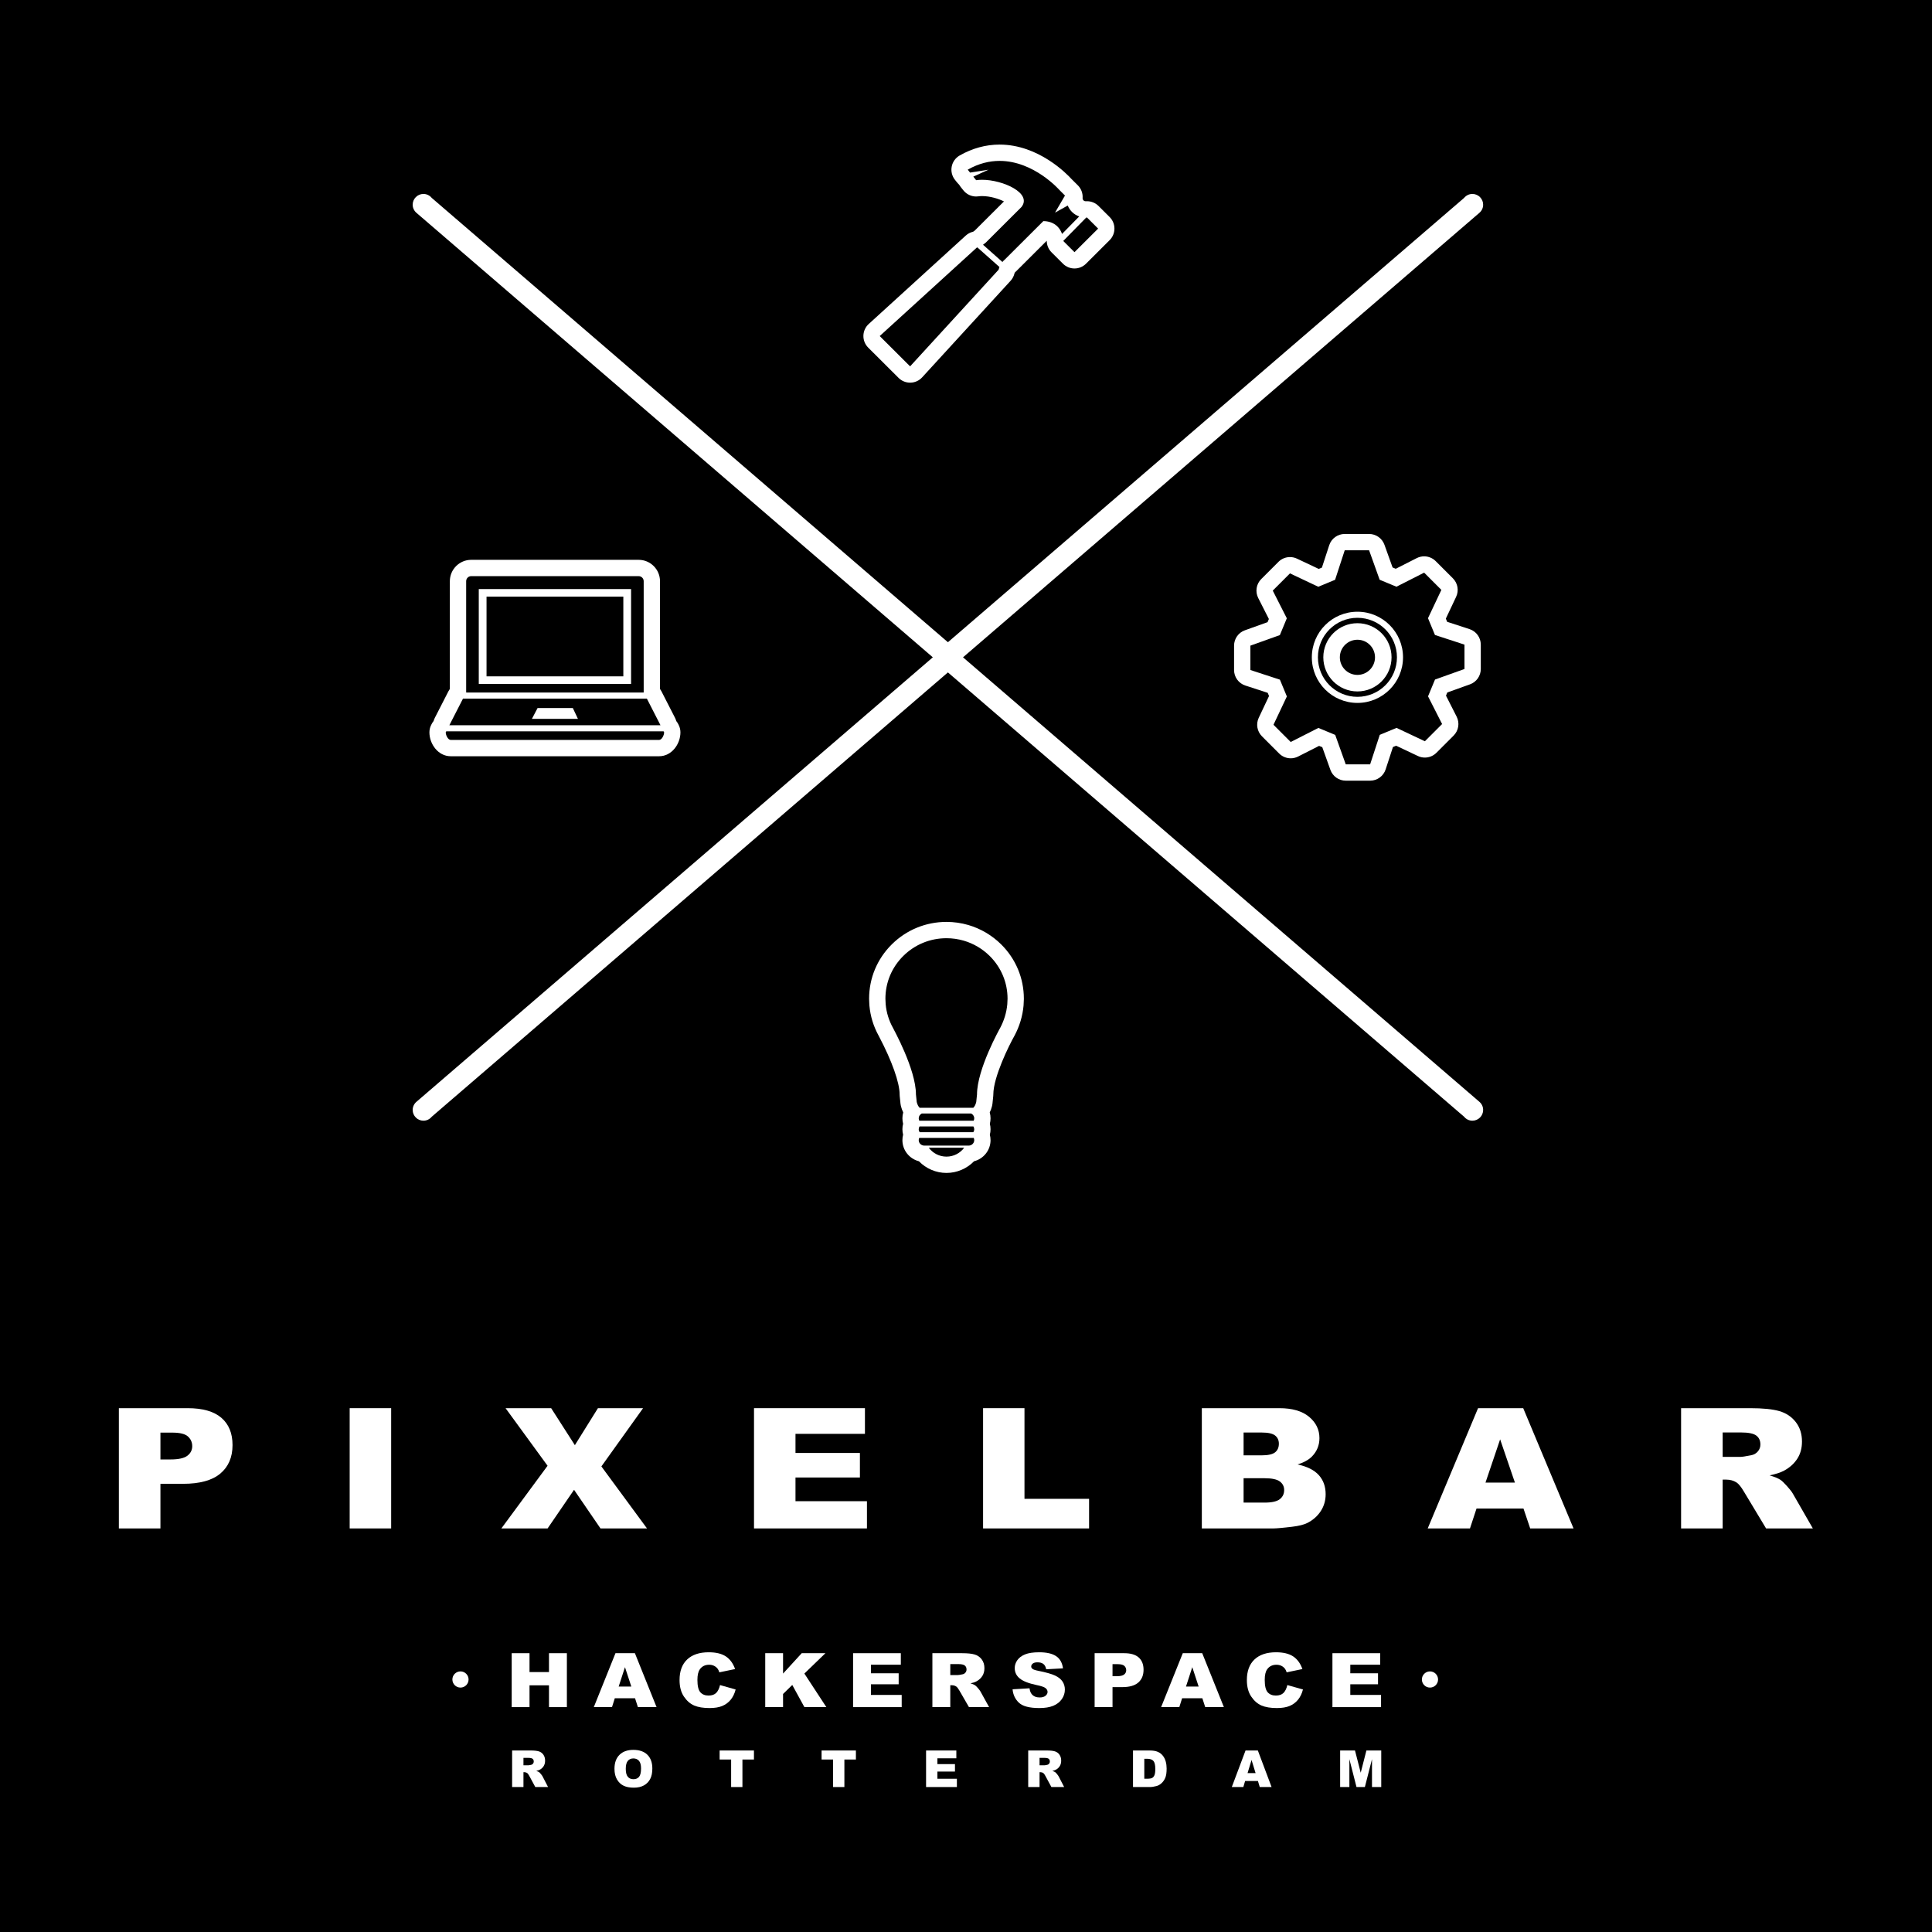
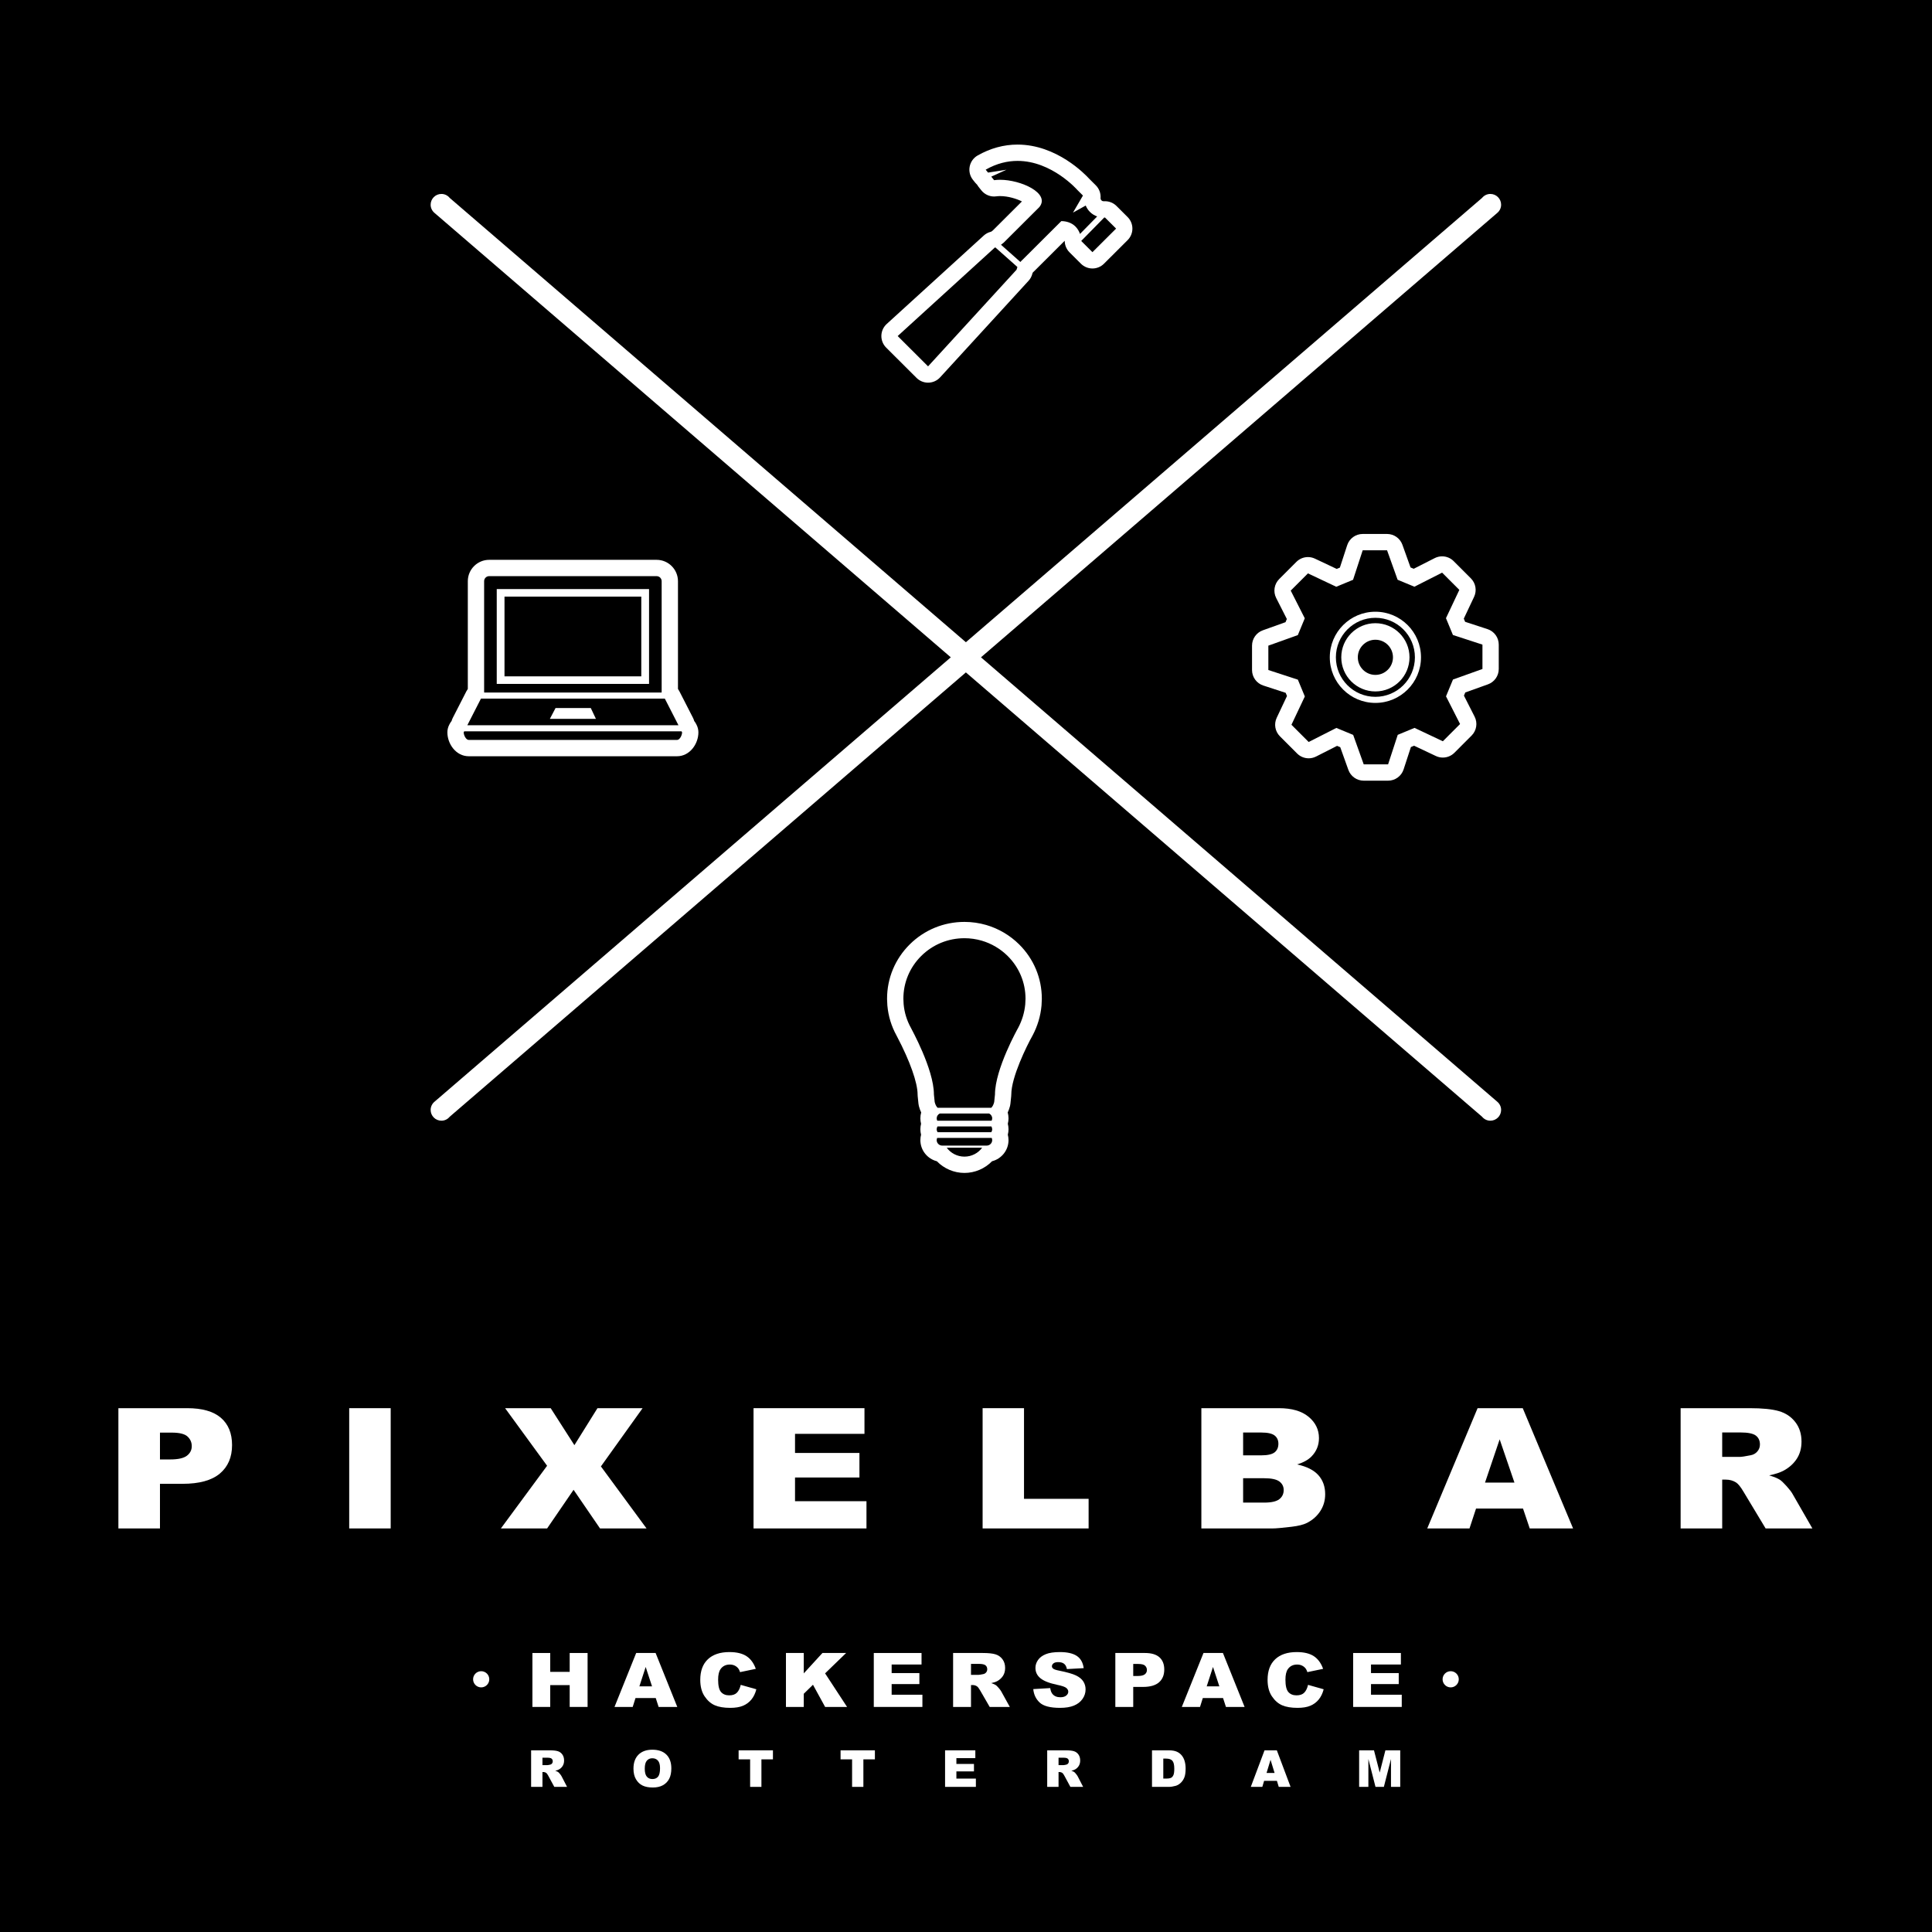
<svg xmlns="http://www.w3.org/2000/svg" width="4096px" height="4096px" viewBox="0 0 4096 4096" version="1.1">
-   <g id="Pixelbar_Logo_On_Black" stroke="none" stroke-width="1" fill="none" fill-rule="evenodd">
+   <g id="White-on-black/Pixelbar_Logo_On_Black" stroke="none" stroke-width="1" fill="none" fill-rule="evenodd">
    <rect fill="#000000" x="0" y="0" width="4096" height="4096" />
-     <g id="Pixelbar-Logo" transform="translate(252, 306.53)" fill="#FFFFFF">
-       <g id="Rotterdam-Letters" transform="translate(833.733, 3403.35)">
-         <path d="M39.9,1.32 C47.3,1.32 52.955,1.96 56.864,3.22 C60.775,4.49 63.929,6.84 66.324,10.28 C68.721,13.71 69.918,17.9 69.918,22.83 C69.918,27.13 69.001,30.84 67.168,33.96 C65.335,37.07 62.814,39.6 59.607,41.54 C57.562,42.77 54.761,43.79 51.199,44.6 C54.051,45.56 56.128,46.51 57.432,47.46 C58.311,48.09 59.587,49.45 61.261,51.53 C62.933,53.61 64.051,55.22 64.613,56.35 L76.207,78.8 L49.156,78.8 L36.359,55.12 C34.739,52.05 33.295,50.06 32.026,49.15 C30.3,47.95 28.345,47.35 26.16,47.35 L24.047,47.35 L24.047,78.8 L-2.27373675e-13,78.8 L-2.27373675e-13,1.32 Z M34.563,16.96 L24.047,16.96 L24.047,32.71 L34.141,32.71 C35.232,32.71 37.347,32.36 40.482,31.66 C42.067,31.34 43.362,30.53 44.366,29.22 C45.371,27.92 45.872,26.42 45.872,24.73 C45.872,22.23 45.08,20.31 43.495,18.97 C41.909,17.63 38.932,16.96 34.563,16.96 Z" id="Combined-Shape" />
+     <g id="Pixelbar-Logo" transform="translate(251, 306.53)" fill="#FFFFFF">
+       <g id="Rotterdam-Letters" transform="translate(875, 3403)">
+         <path d="M39.9,1.32 C47.3,1.32 52.955,1.96 56.864,3.22 C60.775,4.49 63.929,6.84 66.324,10.28 C68.721,13.71 69.918,17.9 69.918,22.83 C69.918,27.13 69.001,30.84 67.168,33.96 C65.335,37.07 62.814,39.6 59.607,41.54 C57.562,42.77 54.761,43.79 51.199,44.6 C54.051,45.56 56.128,46.51 57.432,47.46 C58.311,48.09 59.587,49.45 61.261,51.53 C62.933,53.61 64.051,55.22 64.613,56.35 L76.207,78.8 L49.156,78.8 L36.359,55.12 C34.739,52.05 33.295,50.06 32.026,49.15 C30.3,47.95 28.345,47.35 26.16,47.35 L24.047,47.35 L24.047,78.8 L0,78.8 L0,1.32 Z M34.563,16.96 L24.047,16.96 L24.047,32.71 L34.141,32.71 C35.232,32.71 37.347,32.36 40.482,31.66 C42.067,31.34 43.362,30.53 44.366,29.22 C45.371,27.92 45.872,26.42 45.872,24.73 C45.872,22.23 45.08,20.31 43.495,18.97 C41.909,17.63 38.932,16.96 34.563,16.96 Z" id="Combined-Shape" />
        <path d="M257.007,0 C269.907,0 279.837,3.46 286.817,10.38 C293.787,17.31 297.277,27 297.277,39.48 C297.277,48.53 295.757,55.96 292.707,61.75 C289.657,67.55 285.257,72.06 279.497,75.28 C273.737,78.5 266.557,80.12 257.957,80.12 C249.227,80.12 241.987,78.73 236.267,75.94 C230.537,73.16 225.897,68.75 222.337,62.73 C218.787,56.71 217.007,49.17 217.007,40.11 C217.007,27.46 220.527,17.62 227.577,10.57 C234.617,3.52 244.427,0 257.007,0 Z M256.957,18.13 C252.127,18.13 248.257,19.84 245.327,23.25 C242.407,26.67 240.947,32.33 240.947,40.22 C240.947,48.04 242.397,53.66 245.307,57.08 C248.207,60.49 252.167,62.2 257.167,62.2 C262.307,62.2 266.297,60.53 269.107,57.18 C271.927,53.84 273.337,47.83 273.337,39.16 C273.337,31.87 271.867,26.54 268.927,23.17 C265.987,19.81 261.997,18.13 256.957,18.13 Z" id="Combined-Shape" />
        <polygon id="Path" points="439.927 20.45 464.337 20.45 464.337 78.8 488.277 78.8 488.277 20.45 512.697 20.45 512.697 1.32 439.927 1.32" />
        <polygon id="Path" points="656.087 20.45 680.497 20.45 680.497 78.8 704.437 78.8 704.437 20.45 728.857 20.45 728.857 1.32 656.087 1.32" />
        <polygon id="Path" points="877.627 78.8 942.947 78.8 942.947 61.25 901.627 61.25 901.627 45.98 938.877 45.98 938.877 30.18 901.627 30.18 901.627 17.86 941.787 17.86 941.787 1.32 877.627 1.32" />
        <path d="M1134.057,1.32 C1141.457,1.32 1147.107,1.96 1151.027,3.22 C1154.937,4.49 1158.087,6.84 1160.477,10.28 C1162.877,13.71 1164.077,17.9 1164.077,22.83 C1164.077,27.13 1163.157,30.84 1161.327,33.96 C1159.497,37.07 1156.967,39.6 1153.767,41.54 C1151.717,42.77 1148.917,43.79 1145.357,44.6 C1148.207,45.56 1150.287,46.51 1151.587,47.46 C1152.467,48.09 1153.747,49.45 1155.417,51.53 C1157.087,53.61 1158.207,55.22 1158.767,56.35 L1170.367,78.8 L1143.317,78.8 L1130.517,55.12 C1128.897,52.05 1127.457,50.06 1126.187,49.15 C1124.457,47.95 1122.497,47.35 1120.317,47.35 L1118.207,47.35 L1118.207,78.8 L1094.157,78.8 L1094.157,1.32 Z M1128.717,16.96 L1118.207,16.96 L1118.207,32.71 L1128.297,32.71 C1129.387,32.71 1131.507,32.36 1134.637,31.66 C1136.227,31.34 1137.517,30.53 1138.527,29.22 C1139.527,27.92 1140.027,26.42 1140.027,24.73 C1140.027,22.23 1139.237,20.31 1137.647,18.97 C1136.067,17.63 1133.087,16.96 1128.717,16.96 Z" id="Combined-Shape" />
        <path d="M1351.907,1.32 C1358.917,1.32 1364.577,2.27 1368.897,4.17 C1373.207,6.08 1376.777,8.81 1379.597,12.37 C1382.417,15.93 1384.457,20.06 1385.727,24.79 C1386.997,29.51 1387.627,34.51 1387.627,39.79 C1387.627,48.07 1386.687,54.5 1384.807,59.06 C1382.917,63.62 1380.297,67.44 1376.957,70.52 C1373.607,73.61 1370.017,75.66 1366.177,76.68 C1360.927,78.09 1356.167,78.8 1351.907,78.8 L1316.337,78.8 L1316.337,1.32 Z M1346.247,18.87 L1340.277,18.87 L1340.277,61.2 L1346.147,61.2 C1351.147,61.2 1354.707,60.64 1356.817,59.53 C1358.937,58.42 1360.587,56.49 1361.787,53.72 C1362.987,50.95 1363.587,46.47 1363.587,40.27 C1363.587,32.06 1362.247,26.44 1359.567,23.41 C1356.887,20.38 1352.457,18.87 1346.247,18.87 Z" id="Combined-Shape" />
        <path d="M1581.017,1.32 L1610.127,78.8 L1585.057,78.8 L1581.187,66.01 L1554.007,66.01 L1550.227,78.8 L1525.787,78.8 L1554.907,1.32 L1581.017,1.32 Z M1567.667,21.4 L1559.207,49.25 L1576.217,49.25 L1567.667,21.4 Z" id="Combined-Shape" />
        <polygon id="Path" points="1755.477 78.8 1775.077 78.8 1775.077 19.71 1790.157 78.8 1807.907 78.8 1823.007 19.71 1823.007 78.8 1842.617 78.8 1842.617 1.32 1811.157 1.32 1799.097 48.46 1786.957 1.32 1755.477 1.32" />
      </g>
-       <g id="Hackerspace-Letters" transform="translate(707.097, 3196.43)">
+       <g id="Hackerspace-Letters" transform="translate(752, 3196)">
        <path d="M34.313,57.69 C34.313,67.17 26.632,74.85 17.157,74.85 C7.682,74.85 0,67.17 0,57.69 C0,48.22 7.682,40.54 17.157,40.54 C26.632,40.54 34.313,48.22 34.313,57.69" id="Dot-Start" />
        <polyline id="Fill-2" points="125.746 1.95 163.519 1.95 163.519 41.97 204.794 41.97 204.794 1.95 242.735 1.95 242.735 116.32 204.794 116.32 204.794 70.05 163.519 70.05 163.519 116.32 125.746 116.32 125.746 1.95" />
        <path d="M387.223,97.44 L344.333,97.44 L338.373,116.32 L299.803,116.32 L345.753,1.95 L386.953,1.95 L432.893,116.32 L393.333,116.32 L387.223,97.44 Z M379.383,72.71 L365.893,31.59 L352.533,72.71 L379.383,72.71 L379.383,72.71 Z" id="Fill-3" />
        <path d="M567.423,69.51 L600.533,78.87 C598.303,87.56 594.803,94.81 590.023,100.64 C585.243,106.46 579.313,110.86 572.223,113.82 C565.133,116.79 556.113,118.27 545.163,118.27 C531.873,118.27 521.023,116.47 512.603,112.85 C504.173,109.24 496.913,102.89 490.793,93.79 C484.683,84.69 481.623,73.05 481.623,58.86 C481.623,39.94 487.003,25.4 497.753,15.24 C508.513,5.08 523.733,0 543.413,0 C558.813,0 570.913,2.91 579.723,8.73 C588.533,14.56 595.083,23.51 599.363,35.57 L566.003,42.51 C564.843,39.03 563.613,36.48 562.343,34.87 C560.223,32.17 557.643,30.09 554.583,28.63 C551.523,27.17 548.113,26.44 544.333,26.44 C535.763,26.44 529.203,29.67 524.653,36.1 C521.203,40.89 519.483,48.39 519.483,58.63 C519.483,71.3 521.533,79.99 525.653,84.69 C529.763,89.39 535.543,91.74 542.993,91.74 C550.223,91.74 555.683,89.85 559.383,86.05 C563.073,82.25 565.753,76.74 567.423,69.51" id="Fill-4" />
        <polyline id="Fill-5" points="663.273 1.95 701.043 1.95 701.043 45.17 740.613 1.95 790.853 1.95 746.243 45.12 792.853 116.32 746.333 116.32 720.563 69.29 701.043 88.41 701.043 116.32 663.273 116.32 663.273 1.95" />
        <polyline id="Fill-6" points="849.503 1.95 950.733 1.95 950.733 26.37 887.363 26.37 887.363 44.54 946.153 44.54 946.153 67.87 887.363 67.87 887.363 90.42 952.573 90.42 952.573 116.32 849.503 116.32 849.503 1.95" />
        <path d="M1017.653,116.32 L1017.653,1.95 L1080.603,1.95 C1092.283,1.95 1101.203,2.88 1107.373,4.75 C1113.543,6.63 1118.513,10.1 1122.293,15.17 C1126.083,20.24 1127.963,26.42 1127.963,33.7 C1127.963,40.05 1126.523,45.52 1123.633,50.12 C1120.733,54.73 1116.763,58.46 1111.703,61.32 C1108.473,63.14 1104.053,64.65 1098.433,65.84 C1102.933,67.25 1106.213,68.65 1108.263,70.06 C1109.653,71 1111.673,73 1114.303,76.07 C1116.943,79.14 1118.713,81.51 1119.593,83.18 L1137.893,116.32 L1095.213,116.32 L1075.023,81.37 C1072.463,76.84 1070.183,73.91 1068.183,72.55 C1065.453,70.78 1062.373,69.9 1058.923,69.9 L1055.593,69.9 L1055.593,116.32 L1017.653,116.32 Z M1055.593,48.29 L1071.513,48.29 C1073.243,48.29 1076.573,47.77 1081.523,46.73 C1084.023,46.26 1086.063,45.06 1087.653,43.14 C1089.233,41.22 1090.023,39.01 1090.023,36.51 C1090.023,32.82 1088.773,29.98 1086.273,28 C1083.773,26.03 1079.073,25.04 1072.183,25.04 L1055.593,25.04 L1055.593,48.29 L1055.593,48.29 Z" id="Fill-7" />
        <path d="M1187.623,78.48 L1223.563,76.37 C1224.343,81.84 1225.923,86 1228.313,88.86 C1232.203,93.49 1237.763,95.8 1244.993,95.8 C1250.383,95.8 1254.543,94.62 1257.463,92.25 C1260.373,89.88 1261.833,87.14 1261.833,84.02 C1261.833,81.06 1260.443,78.4 1257.663,76.07 C1254.883,73.72 1248.433,71.51 1238.323,69.43 C1221.753,65.95 1209.943,61.32 1202.883,55.54 C1195.763,49.77 1192.213,42.41 1192.213,33.47 C1192.213,27.59 1194.033,22.03 1197.673,16.81 C1201.313,11.58 1206.793,7.47 1214.103,4.48 C1221.413,1.49 1231.433,0 1244.163,0 C1259.773,0 1271.683,2.72 1279.893,8.15 C1288.083,13.58 1292.963,22.23 1294.523,34.09 L1258.923,36.04 C1257.973,30.89 1255.983,27.15 1252.963,24.8 C1249.923,22.46 1245.743,21.3 1240.403,21.3 C1236.013,21.3 1232.703,22.17 1230.483,23.91 C1228.263,25.65 1227.143,27.77 1227.143,30.27 C1227.143,32.09 1228.063,33.73 1229.903,35.18 C1231.683,36.69 1235.903,38.09 1242.573,39.39 C1259.083,42.72 1270.913,46.09 1278.053,49.5 C1285.193,52.9 1290.393,57.13 1293.643,62.18 C1296.903,67.22 1298.523,72.87 1298.523,79.11 C1298.523,86.44 1296.353,93.2 1292.023,99.39 C1287.683,105.58 1281.623,110.27 1273.843,113.47 C1266.063,116.67 1256.253,118.27 1244.413,118.27 C1223.613,118.27 1209.223,114.52 1201.213,107.04 C1193.213,99.55 1188.683,90.03 1187.623,78.48" id="Fill-8" />
        <path d="M1361.603,1.95 L1424.393,1.95 C1438.063,1.95 1448.303,4.99 1455.123,11.07 C1461.923,17.16 1465.333,25.82 1465.333,37.05 C1465.333,48.6 1461.623,57.63 1454.203,64.13 C1446.783,70.63 1435.453,73.88 1420.223,73.88 L1399.543,73.88 L1399.543,116.32 L1361.603,116.32 L1361.603,1.95 Z M1399.543,50.71 L1408.803,50.71 C1416.083,50.71 1421.193,49.53 1424.143,47.16 C1427.093,44.79 1428.563,41.76 1428.563,38.07 C1428.563,34.48 1427.283,31.43 1424.723,28.94 C1422.163,26.44 1417.363,25.2 1410.303,25.2 L1399.543,25.2 L1399.543,50.71 L1399.543,50.71 Z" id="Fill-9" />
        <path d="M1589.973,97.44 L1547.083,97.44 L1541.133,116.32 L1502.553,116.32 L1548.503,1.95 L1589.713,1.95 L1635.643,116.32 L1596.083,116.32 L1589.973,97.44 Z M1582.133,72.71 L1568.643,31.59 L1555.293,72.71 L1582.133,72.71 L1582.133,72.71 Z" id="Fill-10" />
        <path d="M1770.173,69.51 L1803.283,78.87 C1801.063,87.56 1797.553,94.81 1792.773,100.64 C1787.993,106.46 1782.063,110.86 1774.973,113.82 C1767.883,116.79 1758.863,118.27 1747.913,118.27 C1734.633,118.27 1723.773,116.47 1715.353,112.85 C1706.933,109.24 1699.663,102.89 1693.543,93.79 C1687.433,84.69 1684.373,73.05 1684.373,58.86 C1684.373,39.94 1689.753,25.4 1700.513,15.24 C1711.263,5.08 1726.483,0 1746.163,0 C1761.563,0 1773.673,2.91 1782.483,8.73 C1791.293,14.56 1797.833,23.51 1802.113,35.57 L1768.753,42.51 C1767.593,39.03 1766.373,36.48 1765.093,34.87 C1762.983,32.17 1760.393,30.09 1757.343,28.63 C1754.273,27.17 1750.863,26.44 1747.083,26.44 C1738.523,26.44 1731.963,29.67 1727.403,36.1 C1723.953,40.89 1722.233,48.39 1722.233,58.63 C1722.233,71.3 1724.293,79.99 1728.403,84.69 C1732.513,89.39 1738.293,91.74 1745.743,91.74 C1752.973,91.74 1758.433,89.85 1762.133,86.05 C1765.833,82.25 1768.503,76.74 1770.173,69.51" id="Fill-11" />
        <polyline id="Fill-12" points="1865.773 1.95 1967.003 1.95 1967.003 26.37 1903.633 26.37 1903.633 44.54 1962.423 44.54 1962.423 67.87 1903.633 67.87 1903.633 90.42 1968.843 90.42 1968.843 116.32 1865.773 116.32 1865.773 1.95" />
        <path d="M2089.723,57.69 C2089.723,67.17 2082.043,74.85 2072.573,74.85 C2063.093,74.85 2055.413,67.17 2055.413,57.69 C2055.413,48.22 2063.093,40.54 2072.573,40.54 C2082.043,40.54 2089.723,48.22 2089.723,57.69" id="Dot-End" />
      </g>
      <g id="Pixelbar-Letters" transform="translate(0, 2678.91)">
        <path d="M0,0 L145.869,0 C177.639,0 201.433,6.79 217.255,20.35 C233.072,33.91 240.984,53.22 240.984,78.26 C240.984,104 232.363,124.12 215.123,138.61 C197.882,153.11 171.567,160.36 136.184,160.36 L88.142,160.36 L88.142,254.97 L0,254.97 L0,0 Z M88.142,108.7 L109.644,108.7 C126.562,108.7 138.441,106.07 145.288,100.79 C152.132,95.52 155.555,88.76 155.555,80.53 C155.555,72.53 152.582,65.74 146.645,60.18 C140.702,54.61 129.53,51.83 113.132,51.83 L88.142,51.83 L88.142,108.7 L88.142,108.7 Z" id="Fill-16" />
        <polygon id="Fill-18" points="489.342 254.97 577.292 254.97 577.292 0 489.342 0" />
        <polyline id="Fill-19" points="819.835 0 916.5 0 966.768 78.44 1015.68 0 1111.38 0 1022.98 123.48 1119.71 254.97 1021.1 254.97 965.025 173.05 908.943 254.97 810.923 254.97 908.883 122.1 819.835 0" />
        <polyline id="Fill-20" points="1346.56 0 1581.74 0 1581.74 54.44 1434.51 54.44 1434.51 94.96 1571.08 94.96 1571.08 146.97 1434.51 146.97 1434.51 197.23 1586 197.23 1586 254.97 1346.56 254.97 1346.56 0" />
        <polyline id="Fill-21" points="1832.22 0 1919.98 0 1919.98 192.19 2056.94 192.19 2056.94 254.97 1832.22 254.97 1832.22 0" />
        <path d="M2295.99,0 L2460.27,0 C2487.64,0 2508.66,6.09 2523.32,18.27 C2537.97,30.44 2545.31,45.51 2545.31,63.49 C2545.31,78.56 2540.08,91.48 2529.62,102.27 C2522.64,109.46 2512.44,115.14 2499.01,119.31 C2519.41,123.72 2534.42,131.29 2544.05,142.01 C2553.66,152.73 2558.48,166.21 2558.48,182.45 C2558.48,195.67 2555.06,207.55 2548.21,218.1 C2541.37,228.65 2532,237 2520.12,243.14 C2512.76,246.97 2501.65,249.75 2486.8,251.49 C2467.04,253.81 2453.94,254.97 2447.48,254.97 L2295.99,254.97 L2295.99,0 Z M2384.52,100.01 L2422.69,100.01 C2436.37,100.01 2445.9,97.89 2451.26,93.66 C2456.61,89.43 2459.3,83.31 2459.3,75.31 C2459.3,67.89 2456.61,62.09 2451.26,57.91 C2445.9,53.75 2436.56,51.65 2423.27,51.65 L2384.52,51.65 L2384.52,100.01 Z M2384.52,200.19 L2429.27,200.19 C2444.38,200.19 2455.03,197.78 2461.23,192.97 C2467.43,188.16 2470.53,181.69 2470.53,173.58 C2470.53,166.04 2467.46,159.98 2461.33,155.4 C2455.19,150.82 2444.44,148.53 2429.08,148.53 L2384.52,148.53 L2384.52,200.19 L2384.52,200.19 Z" id="Fill-22" />
        <path d="M2977.94,212.88 L2878.31,212.88 L2864.47,254.97 L2774.87,254.97 L2881.61,0 L2977.33,0 L3084.05,254.97 L2992.15,254.97 L2977.94,212.88 Z M2959.74,157.75 L2928.4,66.09 L2897.38,157.75 L2959.74,157.75 L2959.74,157.75 Z" id="Fill-23" />
        <path d="M3312.06,254.97 L3312.06,0 L3458.32,0 C3485.44,0 3506.17,2.09 3520.5,6.26 C3534.84,10.44 3546.4,18.18 3555.18,29.48 C3563.96,40.79 3568.35,54.56 3568.35,70.79 C3568.35,84.94 3564.99,97.14 3558.27,107.4 C3551.55,117.66 3542.31,125.98 3530.56,132.35 C3523.06,136.42 3512.78,139.78 3499.74,142.45 C3510.19,145.58 3517.8,148.71 3522.58,151.85 C3525.8,153.93 3530.48,158.4 3536.61,165.25 C3542.74,172.09 3546.84,177.38 3548.91,181.09 L3591.4,254.97 L3492.25,254.97 L3445.34,177.06 C3439.4,166.96 3434.1,160.42 3429.45,157.4 C3423.13,153.46 3415.96,151.49 3407.95,151.49 L3400.2,151.49 L3400.2,254.97 L3312.06,254.97 Z M3400.2,103.31 L3437.2,103.31 C3441.21,103.31 3448.95,102.15 3460.45,99.83 C3466.26,98.79 3471.01,96.12 3474.69,91.83 C3478.37,87.55 3480.21,82.61 3480.21,77.05 C3480.21,68.82 3477.3,62.5 3471.49,58.09 C3465.68,53.69 3454.77,51.48 3438.75,51.48 L3400.2,51.48 L3400.2,103.31 L3400.2,103.31 Z" id="Fill-24" />
      </g>
-       <g id="Symbols" transform="translate(622.912, -0)">
+       <g id="Logo-Symbols" transform="translate(662, 0)">
        <g id="Gear" transform="translate(1741.408, 825.515)">
          <path d="M286.27,34.582 L308.66,97.079 L344.28,111.834 L402.98,82.023 L439.51,118.547 L411.15,178.555 L425.91,214.175 L481.2,232.225 L488.5,234.615 L488.5,286.265 L426,308.645 L411.25,344.265 L437.59,396.115 L441.06,402.965 L404.53,439.495 L344.52,411.125 L308.9,425.885 L290.84,481.175 L288.46,488.475 L236.8,488.475 L214.42,425.975 L178.81,411.225 L126.94,437.555 L120.09,441.035 L83.58,404.505 L111.94,344.495 L97.18,308.875 L41.89,290.825 L34.59,288.445 L34.59,236.785 L97.1,214.405 L111.84,178.805 L85.51,126.932 L82.03,120.093 L118.55,83.57 L178.58,111.927 L214.19,97.177 L234.62,34.582 L286.27,34.582 Z M286.27,0 L234.62,0 C219.65,0 206.38,9.633 201.74,23.867 L199.36,31.169 L186.25,71.318 L179.5,74.114 L133.32,52.3 C128.6,50.071 123.56,48.987 118.56,48.986 C109.58,48.986 100.73,52.484 94.1,59.118 L57.58,95.642 C47,106.222 44.43,122.405 51.2,135.745 L73.8,180.275 L71.01,187.015 L22.93,204.235 C9.18,209.155 0,222.185 0,236.785 L0,288.445 C0,303.425 9.64,316.695 23.88,321.335 L31.18,323.705 L71.32,336.815 L74.12,343.575 L52.31,389.735 C46.08,402.935 48.8,418.635 59.12,428.955 L95.63,465.485 C102.28,472.135 111.13,475.625 120.1,475.625 C125.42,475.625 130.79,474.395 135.75,471.875 L142.6,468.395 L180.27,449.265 L187.03,452.065 L204.24,500.135 C209.17,513.885 222.2,523.055 236.8,523.055 L288.46,523.055 C303.41,523.055 316.68,513.435 321.33,499.225 L336.83,451.745 L343.59,448.945 L389.75,470.765 C394.48,472.995 399.52,474.075 404.52,474.075 C413.5,474.075 422.35,470.575 428.99,463.945 L465.51,427.415 C476.09,416.835 478.67,400.655 471.9,387.315 L468.43,380.475 L449.29,342.795 L452.09,336.035 L500.16,318.815 C513.91,313.895 523.08,300.865 523.08,286.265 L523.08,234.615 C523.08,219.645 513.45,206.375 499.23,201.735 L491.93,199.355 L451.77,186.245 L448.97,179.475 L470.78,133.323 C477.02,120.118 474.29,104.417 463.96,94.091 L427.44,57.567 C420.79,50.926 411.94,47.439 402.97,47.439 C397.65,47.438 392.29,48.664 387.33,51.186 L380.49,54.66 L342.81,73.794 L336.05,70.992 L318.83,22.92 C313.9,9.173 300.87,0 286.27,0 L286.27,0 Z" id="Fill-26" />
          <path d="M261.55,189.195 C221.6,189.195 189.21,221.585 189.21,261.525 C189.21,301.475 221.6,333.855 261.55,333.855 C301.49,333.855 333.87,301.475 333.87,261.525 C333.87,221.585 301.49,189.195 261.55,189.195 M261.54,298.795 C240.96,298.795 224.27,282.115 224.27,261.525 C224.27,240.945 240.96,224.255 261.54,224.255 C282.13,224.255 298.81,240.945 298.81,261.525 C298.81,282.115 282.13,298.795 261.54,298.795" id="Fill-27" />
          <path d="M261.54,164.861 C208.15,164.861 164.87,208.135 164.87,261.525 C164.87,314.915 208.15,358.195 261.54,358.195 C314.93,358.195 358.21,314.915 358.21,261.525 C358.21,208.135 314.93,164.861 261.54,164.861 M261.54,345.295 C215.28,345.295 177.77,307.795 177.77,261.525 C177.77,215.265 215.28,177.755 261.54,177.755 C307.81,177.755 345.32,215.265 345.32,261.525 C345.32,307.795 307.81,345.295 261.54,345.295" id="Fill-28" />
        </g>
        <g id="Hammer" transform="translate(955.5695, 0)">
          <path d="M522.049,153.624 L498.529,130.167 C492.029,123.68 483.229,120.07 474.109,120.07 C473.339,120.07 472.559,120.096 471.789,120.147 C471.619,120.159 471.459,120.164 471.299,120.164 C470.029,120.164 468.179,119.833 466.599,118.257 C464.899,116.561 464.649,114.587 464.739,113.231 C465.419,103.253 461.739,93.472 454.659,86.41 L440.619,72.412 C432.039,62.982 371.589,0.006 288.719,5.68434189e-14 C259.529,5.68434189e-14 231.049,7.775 204.079,23.117 C195.289,28.121 189.119,36.728 187.219,46.668 C185.309,56.608 187.859,66.884 194.179,74.786 L199.139,80.978 C200.299,82.431 201.569,83.773 202.919,84.999 C203.819,86.588 204.849,88.114 206.009,89.562 L212.039,97.09 C218.649,105.358 228.619,110.063 239.029,110.063 C240.739,110.063 242.449,109.937 244.169,109.68 C246.319,109.356 248.809,109.192 251.569,109.192 C268.819,109.192 286.979,114.918 298.009,120.516 L237.089,181.269 C236.269,181.916 235.469,182.607 234.699,183.338 C233.869,184.129 232.929,184.649 231.839,184.928 C226.339,186.327 221.269,189.057 217.079,192.877 L11.289,380.358 C4.299,386.728 0.219,395.685 0.009,405.141 C-0.201,414.598 3.469,423.729 10.159,430.409 L74.589,494.661 C81.079,501.132 89.869,504.755 99.009,504.755 C99.269,504.755 99.529,504.755 99.789,504.748 C109.219,504.534 118.149,500.482 124.509,493.529 L312.079,288.73 C316.049,284.389 318.849,279.106 320.219,273.379 C320.479,272.263 320.969,271.33 321.689,270.536 L321.999,270.271 L322.259,270.046 C322.879,269.507 323.489,268.946 324.069,268.366 L388.719,203.89 C388.709,213.076 392.359,221.907 398.879,228.414 L423.099,252.568 C429.849,259.297 438.689,262.664 447.519,262.664 C456.359,262.664 465.189,259.298 471.939,252.567 L522.049,202.596 C528.549,196.108 532.209,187.297 532.209,178.109 C532.209,168.921 528.549,160.111 522.049,153.624 L522.049,153.624 Z M99.009,470.173 L34.589,405.921 L240.369,218.441 C240.819,218.328 241.239,218.146 241.679,218.019 L288.429,259.559 C287.669,261.46 287.039,263.4 286.569,265.373 L99.009,470.173 Z M381.509,162.243 L381.509,162.241 L299.649,243.879 C298.909,244.513 298.179,245.139 297.479,245.833 C296.499,246.813 295.599,247.841 294.739,248.892 L253.619,212.348 C255.309,211.168 256.959,209.889 258.509,208.422 L258.669,208.586 L335.009,132.451 C358.499,103.082 295.799,74.609 251.569,74.609 C247.179,74.609 242.959,74.891 239.039,75.479 L233.009,67.951 L265.189,53.318 L226.139,59.369 L221.179,53.176 C244.739,39.774 267.529,34.582 288.709,34.582 C361.689,34.588 415.539,96.237 415.539,96.237 L427.369,108.034 L406.239,144.242 L433.239,129.247 C435.239,134.151 438.179,138.762 442.179,142.744 C446.659,147.218 451.939,150.388 457.539,152.358 L421.119,189.434 C419.169,183.632 415.929,178.17 411.289,173.547 C403.269,165.546 392.019,162.27 381.509,162.243 L381.509,162.243 Z M447.519,228.082 L423.689,204.314 L472.419,154.709 C472.979,154.693 473.539,154.69 474.109,154.652 L497.629,178.109 L447.519,228.082 L447.519,228.082 Z" id="Fill-30" />
        </g>
        <g id="Laptop" transform="translate(35.485, 880.351)">
          <path d="M104.645,263.049 L427.553,263.049 L427.553,61.996 L104.645,61.996 L104.645,263.049 Z M121.09,247.039 L411.113,247.039 L411.113,77.999 L121.09,77.999 L121.09,247.039 Z" id="Fill-32" />
          <path d="M443.573,34.583 C449.493,34.583 454.283,39.386 454.283,45.315 L454.283,279.039 C454.283,279.389 454.213,279.729 454.183,280.079 C454.213,280.429 454.283,280.759 454.283,281.119 L454.373,281.289 L77.813,281.289 L77.903,281.119 C77.903,280.759 77.972,280.429 78.007,280.079 C77.972,279.729 77.903,279.389 77.903,279.039 L77.903,45.315 C77.903,39.386 82.697,34.583 88.611,34.583 L443.573,34.583 Z M460.973,294.179 L489.893,350.679 L42.297,350.679 L71.215,294.179 L460.973,294.179 Z M217.3,337.119 L314.886,337.119 L304.055,314.229 L229.315,314.229 L217.3,337.119 Z M496.483,363.579 L497.603,365.759 C497.603,371.679 492.813,381.849 486.893,381.849 L45.291,381.849 C39.378,381.849 34.583,371.679 34.583,365.759 L35.699,363.579 L496.483,363.579 Z M443.573,0 L88.611,0 C63.637,0 43.32,20.328 43.32,45.315 L43.32,273.739 C42.244,275.209 41.277,276.769 40.431,278.429 L11.512,334.929 C10.39,337.119 9.519,339.399 8.895,341.719 C7.376,343.589 6.039,345.619 4.917,347.809 L3.801,349.989 C1.303,354.869 0,360.269 0,365.759 C0,390.229 18.199,416.429 45.291,416.429 L486.893,416.429 C513.983,416.429 532.183,390.229 532.183,365.759 C532.183,360.269 530.883,354.869 528.383,349.989 L527.273,347.809 C526.143,345.619 524.813,343.589 523.293,341.719 C522.663,339.399 521.793,337.119 520.673,334.929 L491.753,278.429 C490.913,276.769 489.943,275.209 488.863,273.739 L488.863,45.315 C488.863,20.328 468.543,0 443.573,0 L443.573,0 Z" id="Fill-33" />
        </g>
        <g id="Lightbulb" transform="translate(967.648, 1647.98)">
          <path d="M279.97,47.62 C260.55,28.38 236.46,14.19 210.29,6.56 C195.29,2.2 179.75,0 164.06,0 C120.3,0 79.14,16.91 48.15,47.61 C17.11,78.36 0,119.29 0,162.86 C0,163.39 0.02,163.93 0.04,164.47 L0.59,176.26 C0.62,176.79 0.65,177.3 0.7,177.82 C2.73,199.96 9.2,221.1 19.92,240.65 C20.39,241.6 20.88,242.53 21.38,243.47 C48.53,295.11 64.74,340.89 64.74,365.94 C64.74,367.13 64.8,368.32 64.93,369.5 L66.58,385.49 C66.75,387.09 67.02,388.67 67.41,390.23 C68.67,395.34 70.35,399.91 72.35,403.99 C71.23,407.95 70.63,412.12 70.63,416.43 C70.63,420.42 71.14,424.3 72.11,428.01 C71.14,431.71 70.63,435.59 70.63,439.58 C70.63,443.58 71.14,447.45 72.11,451.15 C71.14,454.84 70.63,458.72 70.63,462.71 C70.63,484.2 85.51,502.31 105.59,507.43 C120.8,523.1 141.98,532.21 164.06,532.21 C186.15,532.21 207.33,523.1 222.53,507.43 C242.6,502.3 257.48,484.2 257.48,462.71 C257.48,458.72 256.96,454.84 256,451.15 C256.96,447.45 257.48,443.58 257.48,439.58 C257.48,435.59 256.96,431.71 256,428.01 C256.96,424.3 257.48,420.42 257.48,416.43 C257.48,412.12 256.88,407.95 255.76,403.99 C257.76,399.91 259.44,395.33 260.71,390.21 C261.09,388.66 261.36,387.08 261.53,385.49 L263.18,369.5 C263.3,368.32 263.37,367.13 263.37,365.94 C263.37,329.03 296.43,262.19 308.02,241.68 C308.19,241.38 308.35,241.08 308.51,240.78 C319.04,220.89 325.39,199.71 327.41,177.83 C327.46,177.31 327.49,176.8 327.52,176.28 L328.07,164.48 C328.1,163.94 328.11,163.4 328.11,162.86 C328.11,119.31 311.01,78.38 279.97,47.62 M105.21,416.43 C105.21,411.98 107.86,408.16 111.68,406.23 L216.42,406.23 C220.25,408.16 222.89,411.98 222.89,416.43 C222.89,418.24 222.43,419.93 221.66,421.46 L106.45,421.46 C105.68,419.93 105.21,418.24 105.21,416.43 M105.21,439.58 C105.21,437.41 105.87,435.39 106.96,433.65 L221.15,433.65 C222.23,435.39 222.89,437.41 222.89,439.58 C222.89,441.89 222.18,444.03 220.97,445.83 L107.14,445.83 C105.93,444.03 105.21,441.89 105.21,439.58 M164.06,497.63 C148.65,497.63 135.01,490.2 126.52,478.77 L201.59,478.77 C193.11,490.2 179.46,497.63 164.06,497.63 M210.93,474.29 L117.18,474.29 C110.58,474.29 105.21,469.11 105.21,462.71 C105.21,461.04 105.6,459.46 106.27,458.02 L221.84,458.02 C222.51,459.46 222.89,461.04 222.89,462.71 C222.89,469.11 217.52,474.29 210.93,474.29 M292.97,174.66 C291.35,192.3 286.15,209.1 277.95,224.6 C277.45,225.47 228.78,311.92 228.78,365.94 L227.13,381.93 C225.8,387.32 223.73,391.36 220.96,394.05 L107.15,394.05 C104.38,391.36 102.31,387.32 100.98,381.93 L99.33,365.94 C99.33,311.92 50.66,225.47 50.57,224.6 C41.96,209.1 36.76,192.3 35.14,174.66 L34.59,162.86 C34.59,128.61 48.04,96.4 72.49,72.18 C96.96,47.93 129.47,34.58 164.06,34.58 C176.51,34.58 188.79,36.33 200.61,39.76 C221.29,45.79 240.3,57 255.63,72.18 C280.06,96.4 293.53,128.6 293.53,162.86 L292.97,174.66" id="Fill-34" />
        </g>
        <path d="M2261.048,145.094 L1166.758,1087.04 L2261.048,2028.99 C2266.168,2033.18 2269.498,2039.47 2269.498,2046.6 C2269.498,2059.21 2259.278,2069.44 2246.658,2069.44 C2239.528,2069.44 2233.238,2066.11 2229.048,2060.99 L1134.748,1119.04 L40.455,2060.99 C36.264,2066.11 29.976,2069.44 22.847,2069.44 C10.228,2069.44 0,2059.21 0,2046.6 C0,2039.47 3.334,2033.18 8.45,2028.99 L1102.748,1087.04 L8.45,145.094 C3.334,140.904 0,134.618 0,127.488 C0,114.87 10.228,104.642 22.847,104.642 C29.976,104.642 36.264,107.975 40.455,113.092 L1134.748,1055.04 L2229.048,113.092 C2233.238,107.975 2239.528,104.642 2246.658,104.642 C2259.278,104.642 2269.498,114.87 2269.498,127.488 C2269.498,134.618 2266.168,140.904 2261.048,145.094" id="X" />
      </g>
    </g>
  </g>
</svg>
